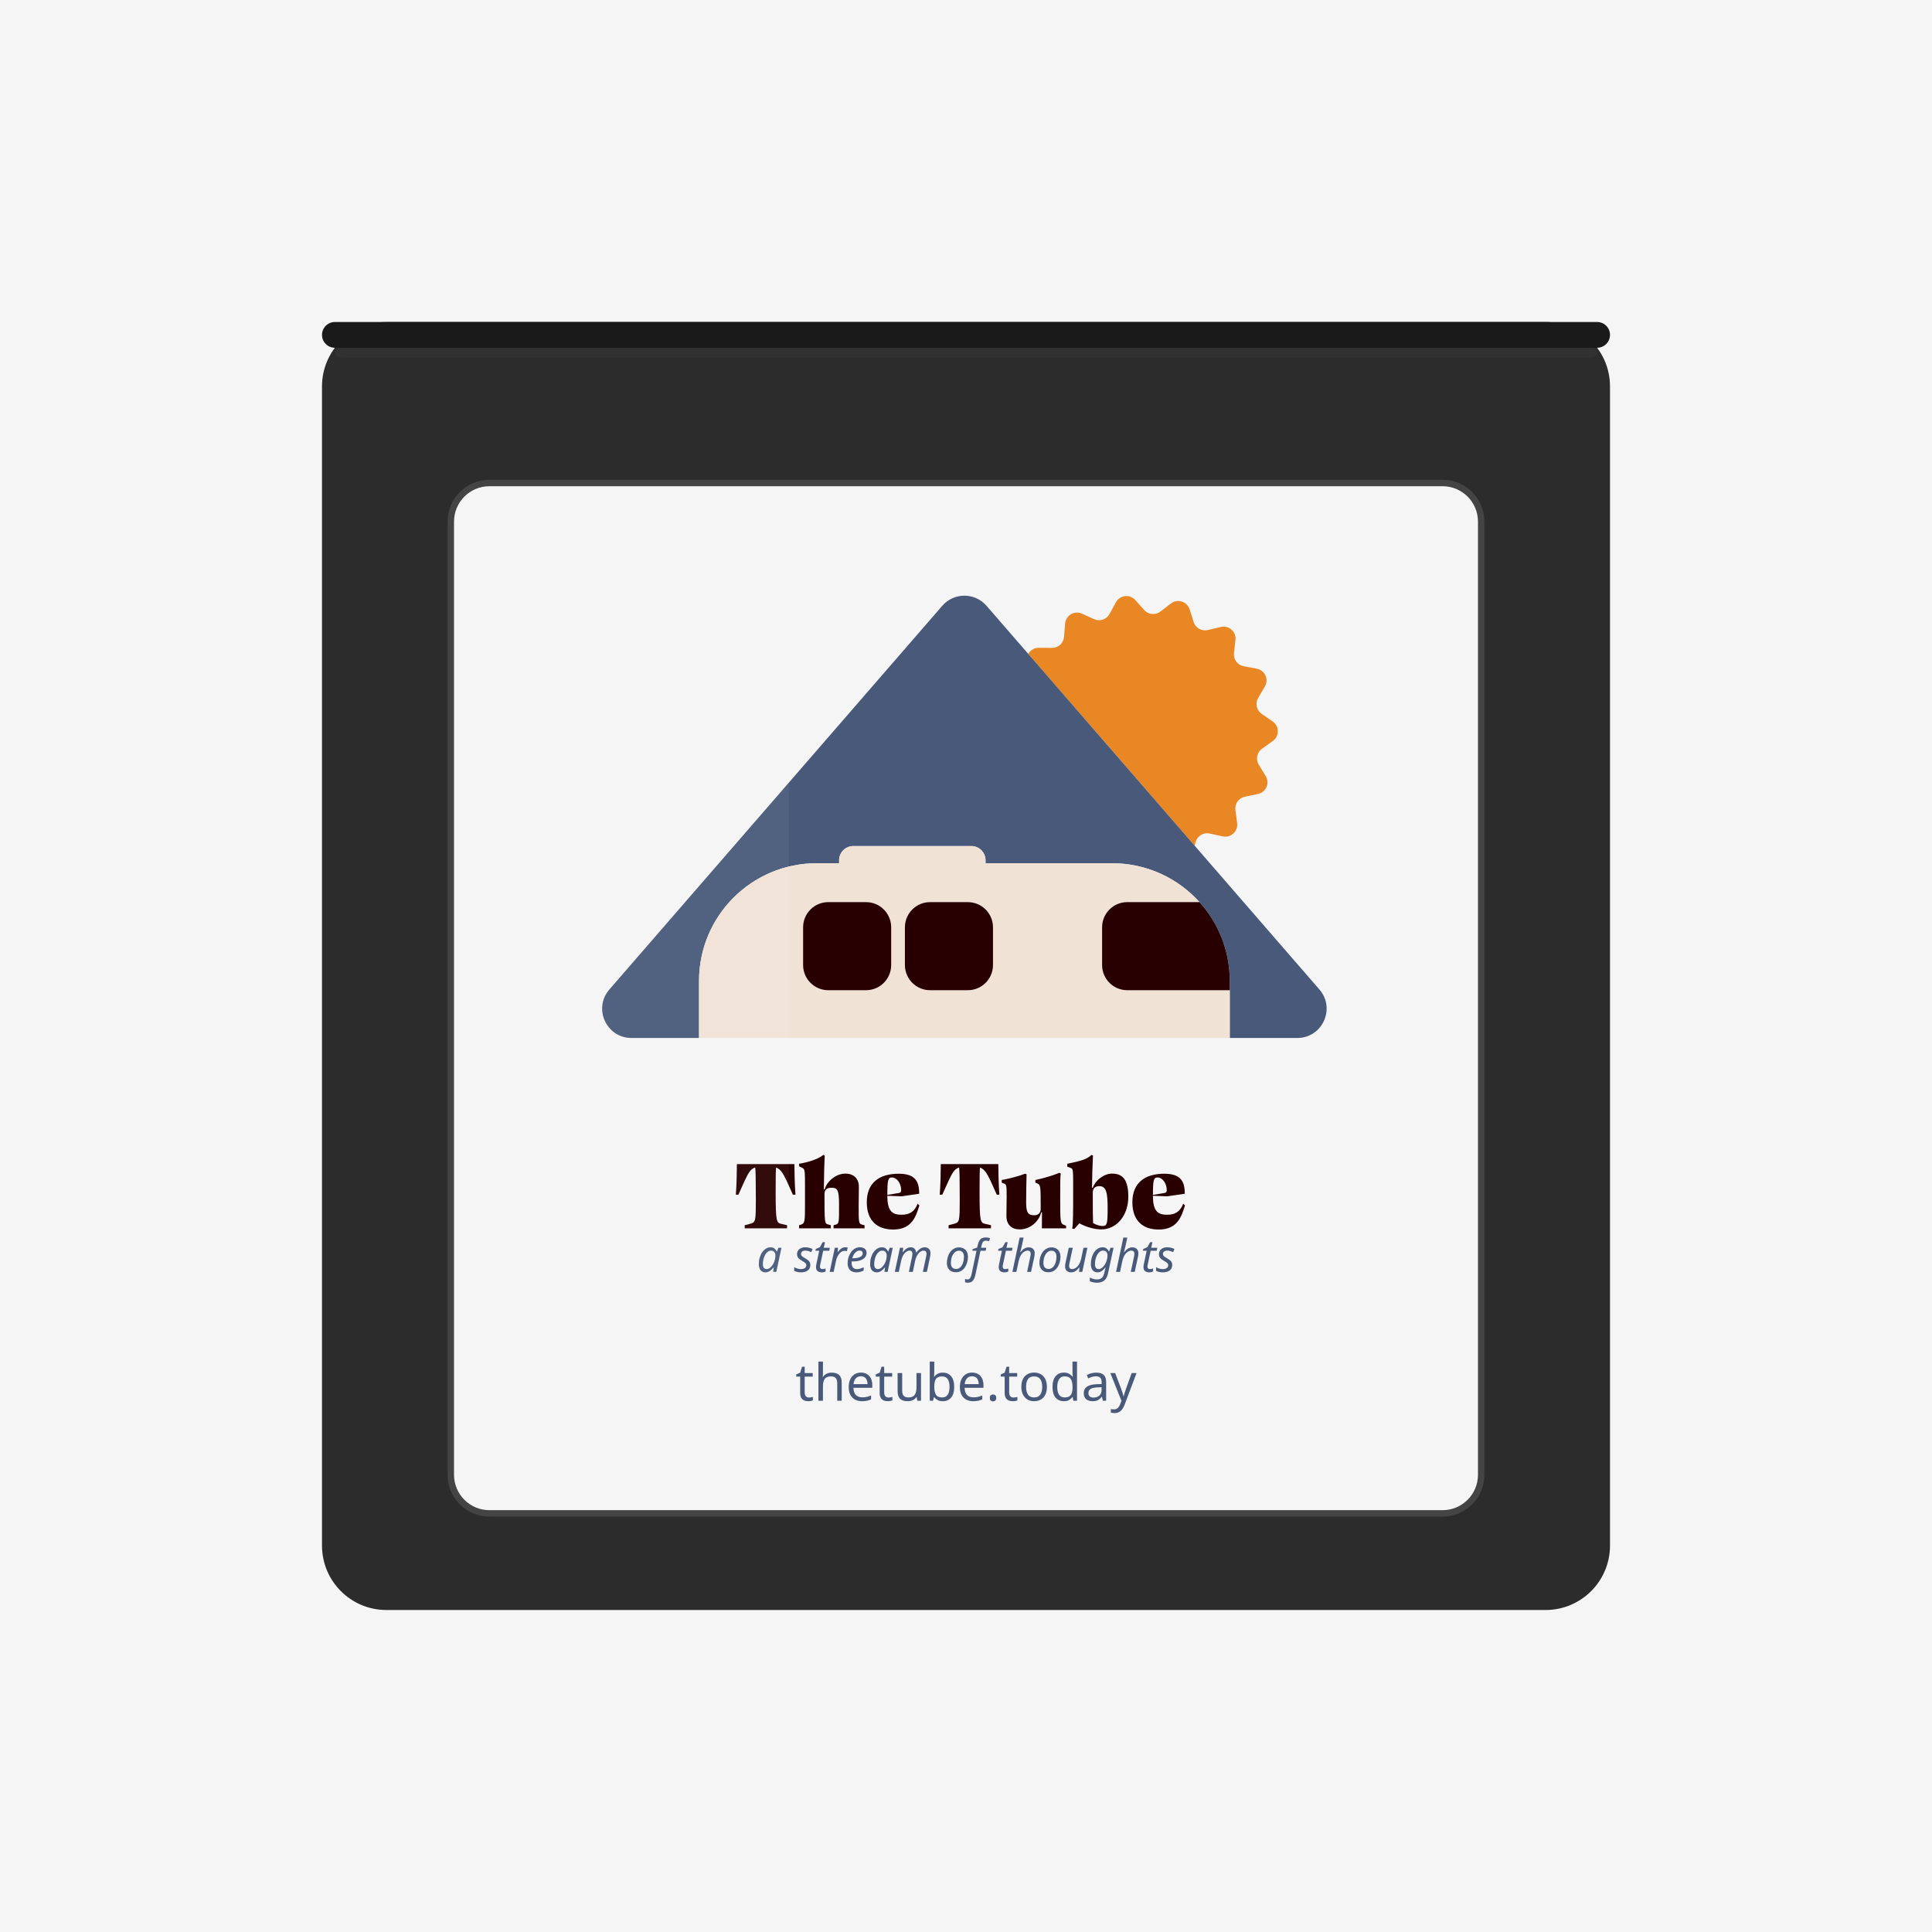
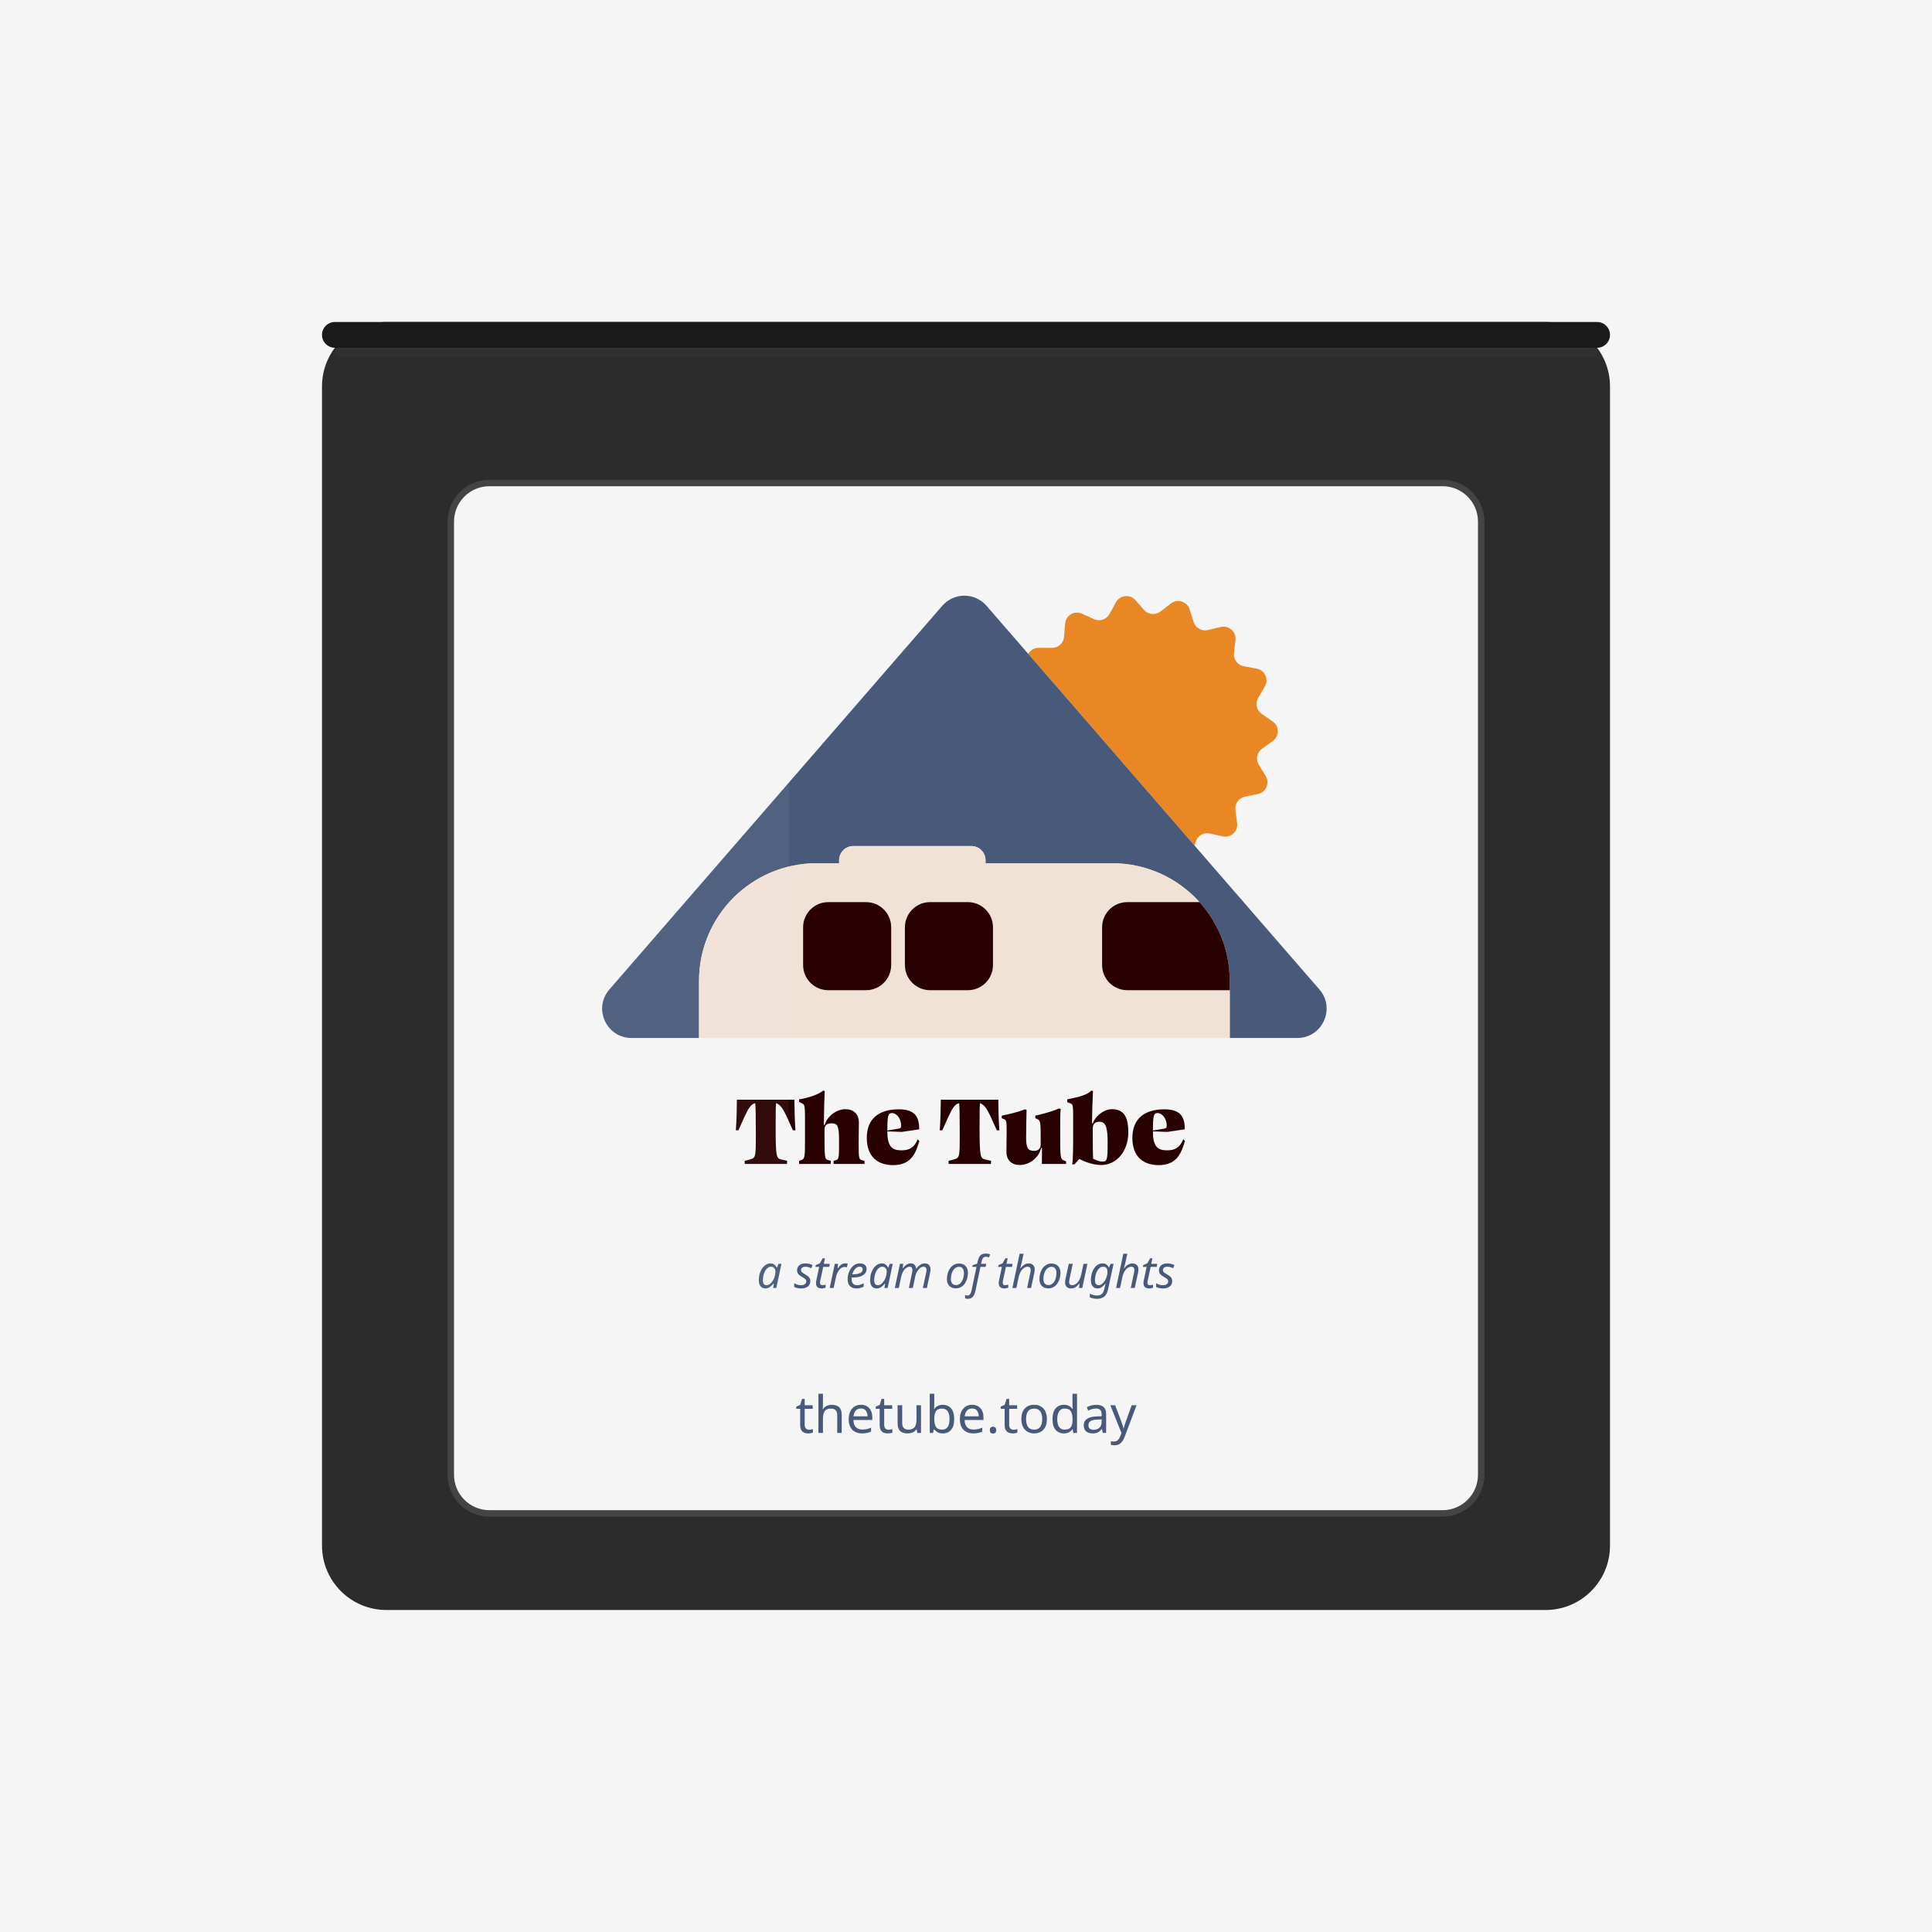
<svg xmlns="http://www.w3.org/2000/svg" viewBox="0 0 600 600" width="600" height="600">
  <defs>
    <style>
      .case-body { fill: #2c2c2c; }
      .case-edge { fill: #1a1a1a; }
      .case-highlight { fill: #3d3d3d; }
      .window { fill: #ffffff; opacity: 0.95; }
      .window-border { fill: none; stroke: #444444; stroke-width: 2; }
      .cls-1{fill:#f0e2d5;}
      .cls-2{fill:#ea8725;}
      .cls-3{fill:#48597a;}
      .cls-4{fill:#280001;}
    </style>
  </defs>
  <rect width="600" height="600" fill="#f5f5f5" />
  <rect class="case-body" x="100" y="100" width="400" height="400" rx="20" ry="20" />
  <rect class="case-edge" x="100" y="100" width="400" height="8" rx="4" ry="4" />
  <rect class="case-highlight" x="104" y="108" width="392" height="3" rx="2" ry="2" opacity="0.3" />
  <rect class="window" x="140" y="150" width="320" height="320" rx="12" ry="12" />
  <rect class="window-border" x="140" y="150" width="320" height="320" rx="12" ry="12" />
  <g transform="translate(187, 185) scale(0.25)">
    <path class="cls-2" d="m735.92,310.42l1.41-4.71c2.22-7.46,9.82-11.94,17.42-10.27l16.15,3.54c10.05,2.2,19.24-6.23,17.92-16.43l-2.13-16.39c-1-7.72,4.12-14.9,11.74-16.47l16.19-3.34c10.08-2.08,15.04-13.52,9.68-22.3l-8.61-14.11c-4.05-6.64-2.3-15.29,4.02-19.82l13.43-9.63c8.36-6,8.25-18.47-.22-24.31l-13.61-9.39c-6.4-4.42-8.32-13.03-4.39-19.74l8.35-14.27c5.2-8.88.02-20.23-10.09-22.12l-16.25-3.04c-7.65-1.43-12.9-8.52-12.04-16.25l1.83-16.43c1.14-10.23-8.21-18.49-18.22-16.1l-16.08,3.83c-7.57,1.8-15.25-2.54-17.61-9.95l-5.01-15.75c-3.12-9.8-15.02-13.55-23.19-7.3l-13.13,10.04c-6.18,4.73-14.96,3.88-20.13-1.93l-10.99-12.35c-6.84-7.69-19.23-6.27-24.15,2.76l-7.91,14.51c-3.72,6.83-12.09,9.63-19.18,6.43l-15.06-6.82c-9.37-4.24-20.12,2.09-20.94,12.35l-1.33,16.48c-.62,7.76-7.12,13.72-14.91,13.67l-16.53-.1c-5.75-.04-10.54,3.12-13.06,7.6l167.32,192.86,39.29,45.28Z" />
    <path class="cls-3" d="m891.03,489.19l-155.1-178.77-39.29-45.28-167.32-192.86-51.84-59.75c-14.5-16.72-40.45-16.72-54.96,0l-219.16,252.6L8.97,489.19c-20.44,23.55-3.7,60.22,27.48,60.22h83.91v-70.92c0-80.72,65.43-146.15,146.15-146.15h27.86v-3.67c0-9.77,7.92-17.69,17.69-17.69h146.51c9.77,0,17.69,7.92,17.69,17.69v3.67h157.23c43.09,0,81.82,18.65,108.57,48.31,23.36,25.91,37.58,60.21,37.58,97.84v70.92h83.91c31.18,0,47.91-36.66,27.48-60.22Z" />
    <path class="cls-1" d="m652.31,490.07c-17.26,0-31.25-13.99-31.25-31.25v-46.92c0-17.26,13.99-31.25,31.25-31.25h89.75c-26.75-29.67-65.48-48.31-108.57-48.31h-157.23v-3.67c0-9.77-7.92-17.69-17.69-17.69h-146.51c-9.77,0-17.69,7.92-17.69,17.69v3.67h-27.86c-80.72,0-146.15,65.44-146.15,146.15v70.92h659.29v-59.34h-127.33Zm-293.25-31.25c0,17.26-13.99,31.25-31.25,31.25h-46.92c-17.26,0-31.25-13.99-31.25-31.25v-46.92c0-17.26,13.99-31.25,31.25-31.25h46.92c17.26,0,31.25,13.99,31.25,31.25v46.92Zm126.47,0c0,17.26-13.99,31.25-31.25,31.25h-46.92c-17.26,0-31.25-13.99-31.25-31.25v-46.92c0-17.26,13.99-31.25,31.25-31.25h46.92c17.26,0,31.25,13.99,31.25,31.25v46.92Z" />
    <rect class="cls-4" x="249.64" y="380.65" width="109.42" height="109.42" rx="31.25" ry="31.25" />
    <rect class="cls-4" x="376.11" y="380.65" width="109.42" height="109.42" rx="31.25" ry="31.25" />
    <path class="cls-4" d="m621.06,411.9v46.92c0,17.26,13.99,31.25,31.25,31.25h127.33v-11.58c0-37.63-14.22-71.93-37.58-97.84h-89.75c-17.26,0-31.25,13.99-31.25,31.25Z" />
  </g>
-   <g transform="translate(116, 340) scale(0.28)">
+   <g transform="translate(116, 320) scale(0.28)">
    <path fill="#280001" d="m458.61,148.11h-46.92v-3.44l6.3-1.66c5.82-1.54,6.06-3.09,6.06-26.96s-.24-31.83-.71-35.4c-4.99,1.54-7.25,5.34-11.64,14.61l-7.01,15.56h-2.85c.95-11.76,1.07-23.88,1.19-33.97h63.79c.12,10.1.24,22.21,1.19,33.97h-2.85l-7.01-15.56c-4.4-9.15-6.89-12.71-11.64-14.61-.36,3.21-.48,9.03-.48,26.61,0,34.21.95,34.68,6.65,35.99l6.06,1.43-.12,3.44Z" />
    <path fill="#280001" d="m472.04,79.33v-2.85c9.62-1.54,21.02-4.99,26.73-9.74l1.66.59c-.36,7.48-.83,20.79-.95,37.54h.95c2.02-8.08,11.76-17.46,22.92-17.46,8.79,0,14.97,5.11,14.97,14.73,0,7.13-.24,15.32-.24,22.45,0,17.82.12,18.53,4.51,19.6l2.02.48v3.44h-34.33v-3.44l2.14-.59c4.04-.95,3.92-3.09,3.92-22.21,0-16.75-1.9-18.77-8.55-18.77-4.04,0-7.6,1.43-7.6,7.01,0,32.19.12,32.67,4.16,33.73l2.85.83v3.44h-35.16v-3.44l1.9-.59c4.63-1.66,4.63-3.09,4.63-25.18,0-33.85.36-36.11-2.61-37.65l-3.92-1.9Z" />
    <path fill="#280001" d="m605.19,109.74l-19.36,2.85-15.92-.59v.36c0,17.46,6.06,20.67,15.8,20.67,8.43,0,14.14-2.97,17.82-12.23l1.9,1.9c-3.8,12.35-8.31,26.73-29.1,26.73-16.75,0-29.22-8.91-29.22-30.29s13.66-31.6,35.4-31.6c17.94,0,22.81,8.2,22.69,22.21Zm-35.28,1.31l12.71-2.14c1.78-.24,2.61-1.07,2.61-2.97,0-7.96-4.87-14.25-10.22-14.25-4.28,0-5.11,2.73-5.11,19.36Z" />
    <path fill="#280001" d="m684.77,148.11h-46.92v-3.44l6.3-1.66c5.82-1.54,6.06-3.09,6.06-26.96s-.24-31.83-.71-35.4c-4.99,1.54-7.25,5.34-11.64,14.61l-7.01,15.56h-2.85c.95-11.76,1.07-23.88,1.19-33.97h63.79c.12,10.1.24,22.21,1.19,33.97h-2.85l-7.01-15.56c-4.4-9.15-6.89-12.71-11.64-14.61-.36,3.21-.48,9.03-.48,26.61,0,34.21.95,34.68,6.65,35.99l6.06,1.43-.12,3.44Z" />
    <path fill="#280001" d="m699.62,98.58l-2.85-1.19v-2.85c8.2-1.54,19.84-4.51,25.89-7.01l1.66.59c-.12,6.41-.48,18.65-.48,31.24,0,11.52,2.26,14.25,9.15,14.25,3.44,0,7.01-1.9,7.01-7.01,0-26.25-.12-26.49-3.8-28.27l-2.14-.95v-2.85c9.74-2.14,19.12-4.87,26.49-7.96l1.66.59c-.59,5.7-.59,9.15-.59,26.49,0,25.66,0,28.86,3.68,30.41l2.85,1.19v2.85h-26.84c0-5.94.12-11.76.12-17.7h-.95c-2.49,10.69-12.83,18.89-23.64,18.89-8.91,0-14.85-5.11-14.85-14.73,0-7.13.24-15.2.24-21.14,0-13.18-.24-13.66-2.61-14.85Z" />
    <path fill="#280001" d="m782.88,142.53c-2.97,3.44-5.58,6.18-5.58,6.18l-2.38-.24c1.07-4.63,1.07-21.26,1.07-35.28,0-29.46.36-30.76-2.61-32.07l-3.92-1.43v-3.21c14.25-2.85,22.09-4.99,26.73-9.74l1.78.47c-.59,10.57-.95,24.71-1.07,35.87h.95c1.9-6.77,11.28-15.68,21.26-15.68,12.59,0,18.05,7.72,18.05,25.78,0,20.79-13.07,36.11-29.93,36.11-8.55,0-17.94-3.21-24.35-6.77Zm31.36-17.22c0-16.87-1.66-23.99-9.15-23.99-3.92,0-7.36,1.54-7.36,7.6,0,20.07.12,28.98.36,33.38,3.56,1.9,7.13,3.21,10.33,3.21,5.23,0,5.82-2.14,5.82-20.19Z" />
    <path fill="#280001" d="m899.76,109.74l-19.36,2.85-15.92-.59v.36c0,17.46,6.06,20.67,15.8,20.67,8.43,0,14.14-2.97,17.82-12.23l1.9,1.9c-3.8,12.35-8.31,26.73-29.1,26.73-16.75,0-29.22-8.91-29.22-30.29s13.66-31.6,35.4-31.6c17.94,0,22.81,8.2,22.69,22.21Zm-35.28,1.31l12.71-2.14c1.78-.24,2.61-1.07,2.61-2.97,0-7.96-4.87-14.25-10.21-14.25-4.28,0-5.11,2.73-5.11,19.36Z" />
  </g>
-   <text x="300" y="395" text-anchor="middle" font-family="'Poppins', system-ui, sans-serif" font-size="14" font-style="italic" fill="#48597a">a stream of thoughts</text>
-   <text x="300" y="435" text-anchor="middle" font-family="'Poppins', system-ui, sans-serif" font-size="16" fill="#48597a">thetube.today</text>
+   <text x="300" y="400" text-anchor="middle" font-family="'Poppins', system-ui, sans-serif" font-size="14" font-style="italic" fill="#48597a">a stream of thoughts</text>
+   <text x="300" y="445" text-anchor="middle" font-family="'Poppins', system-ui, sans-serif" font-size="16" fill="#48597a">thetube.today</text>
  <rect x="145" y="155" width="100" height="310" rx="8" ry="8" fill="#ffffff" opacity="0.05" />
</svg>
